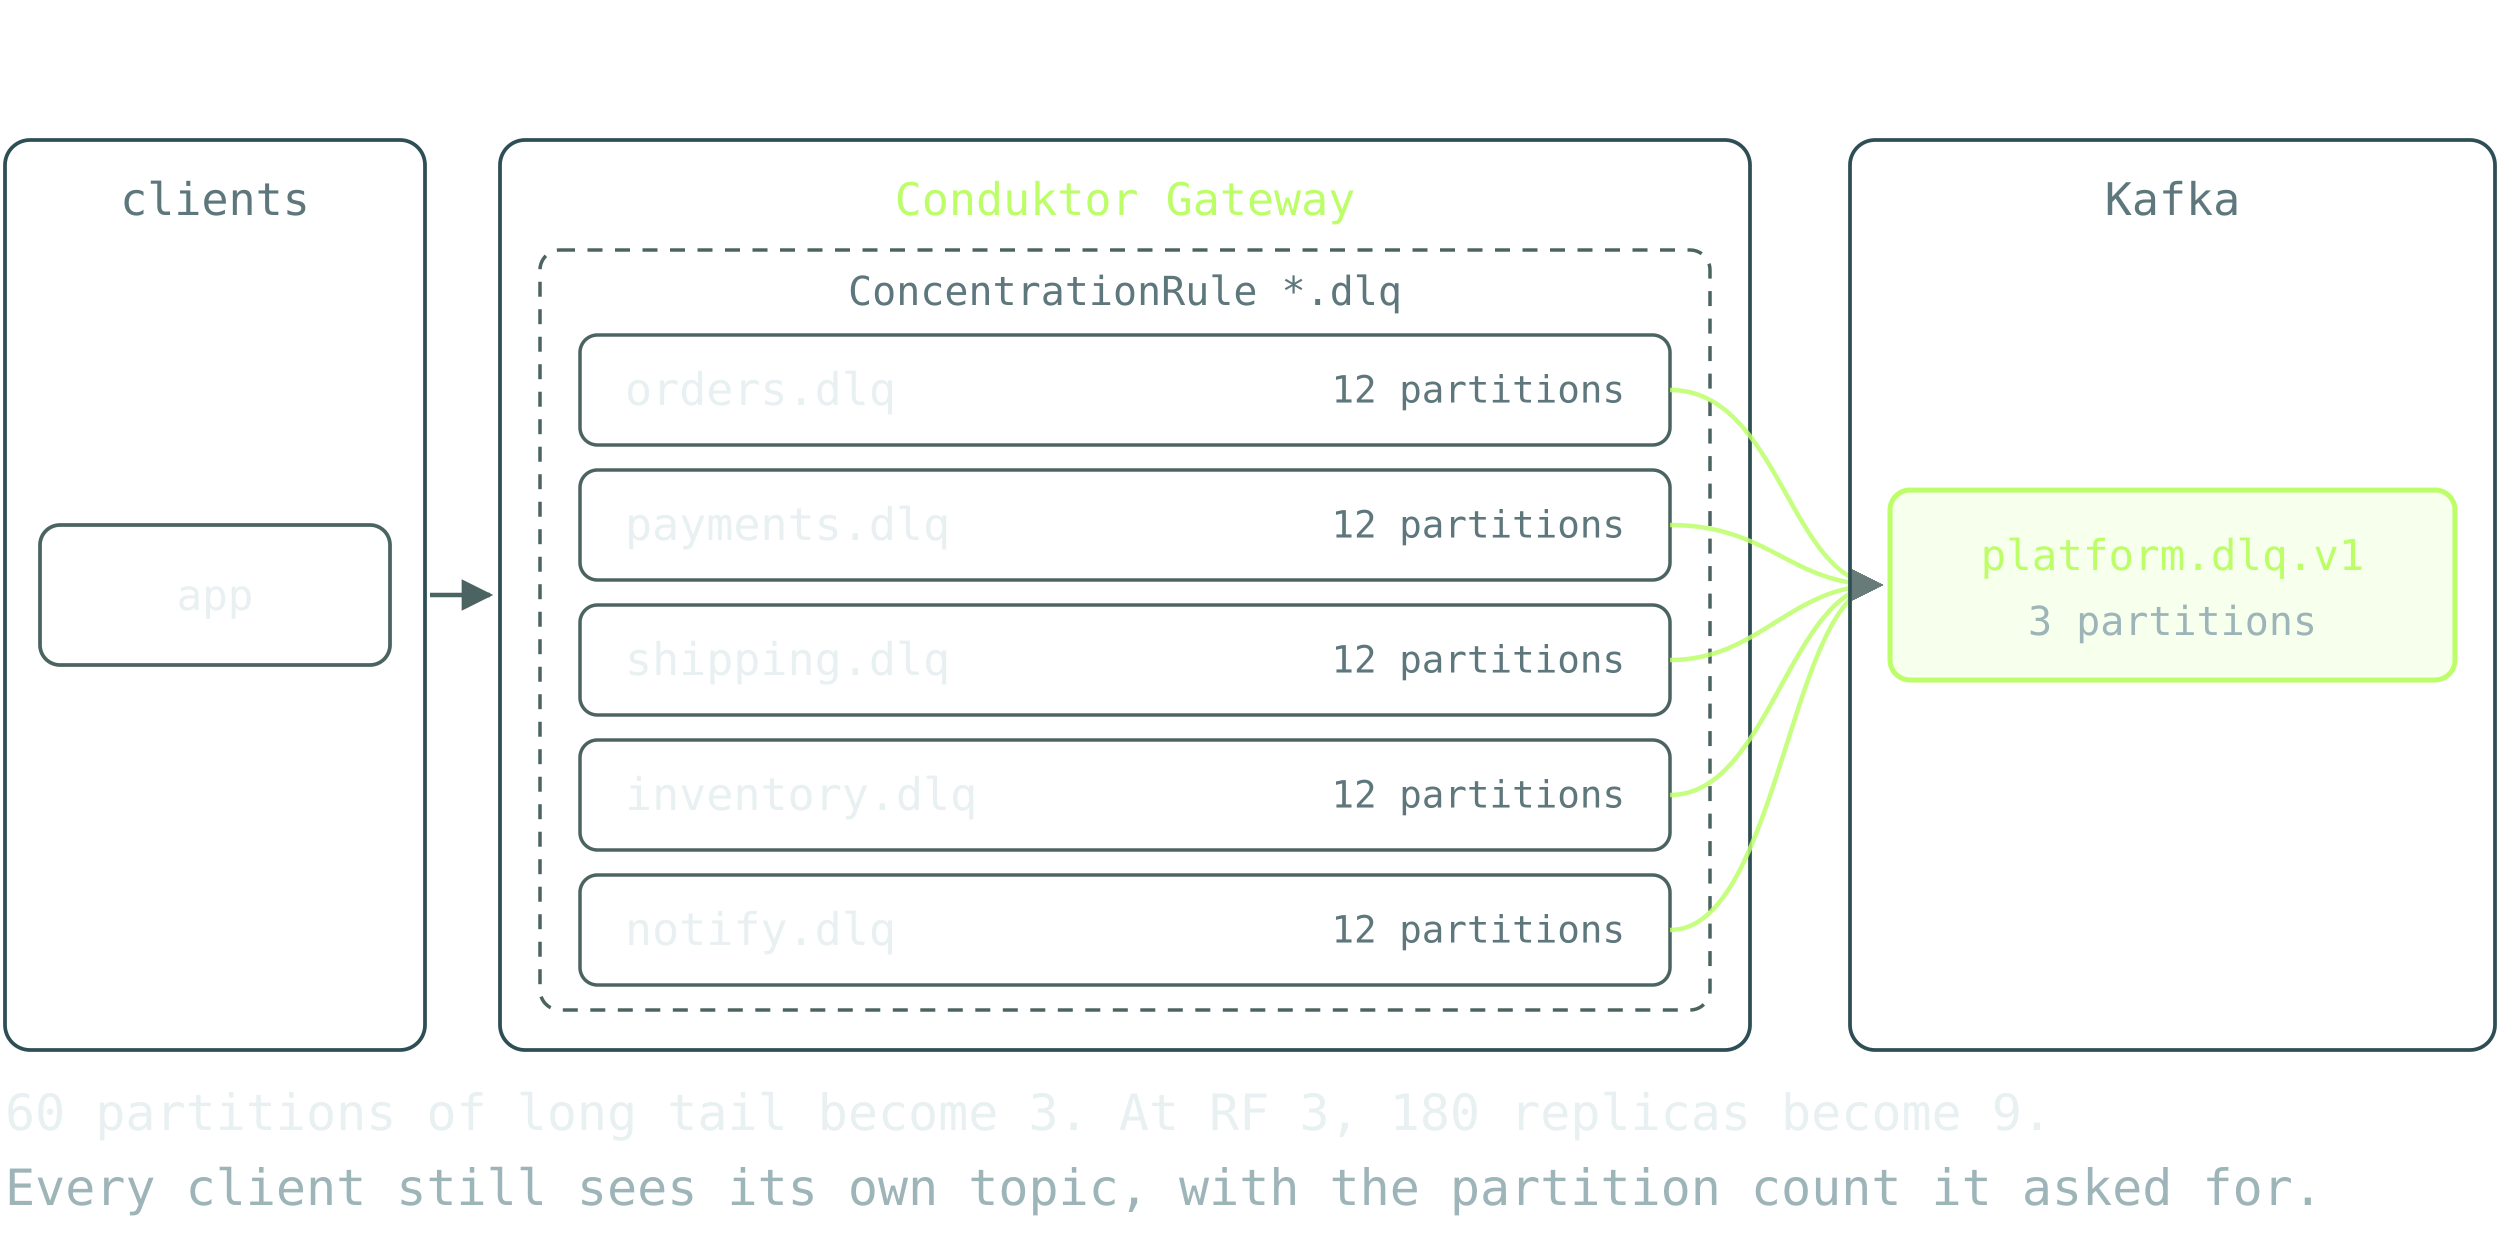
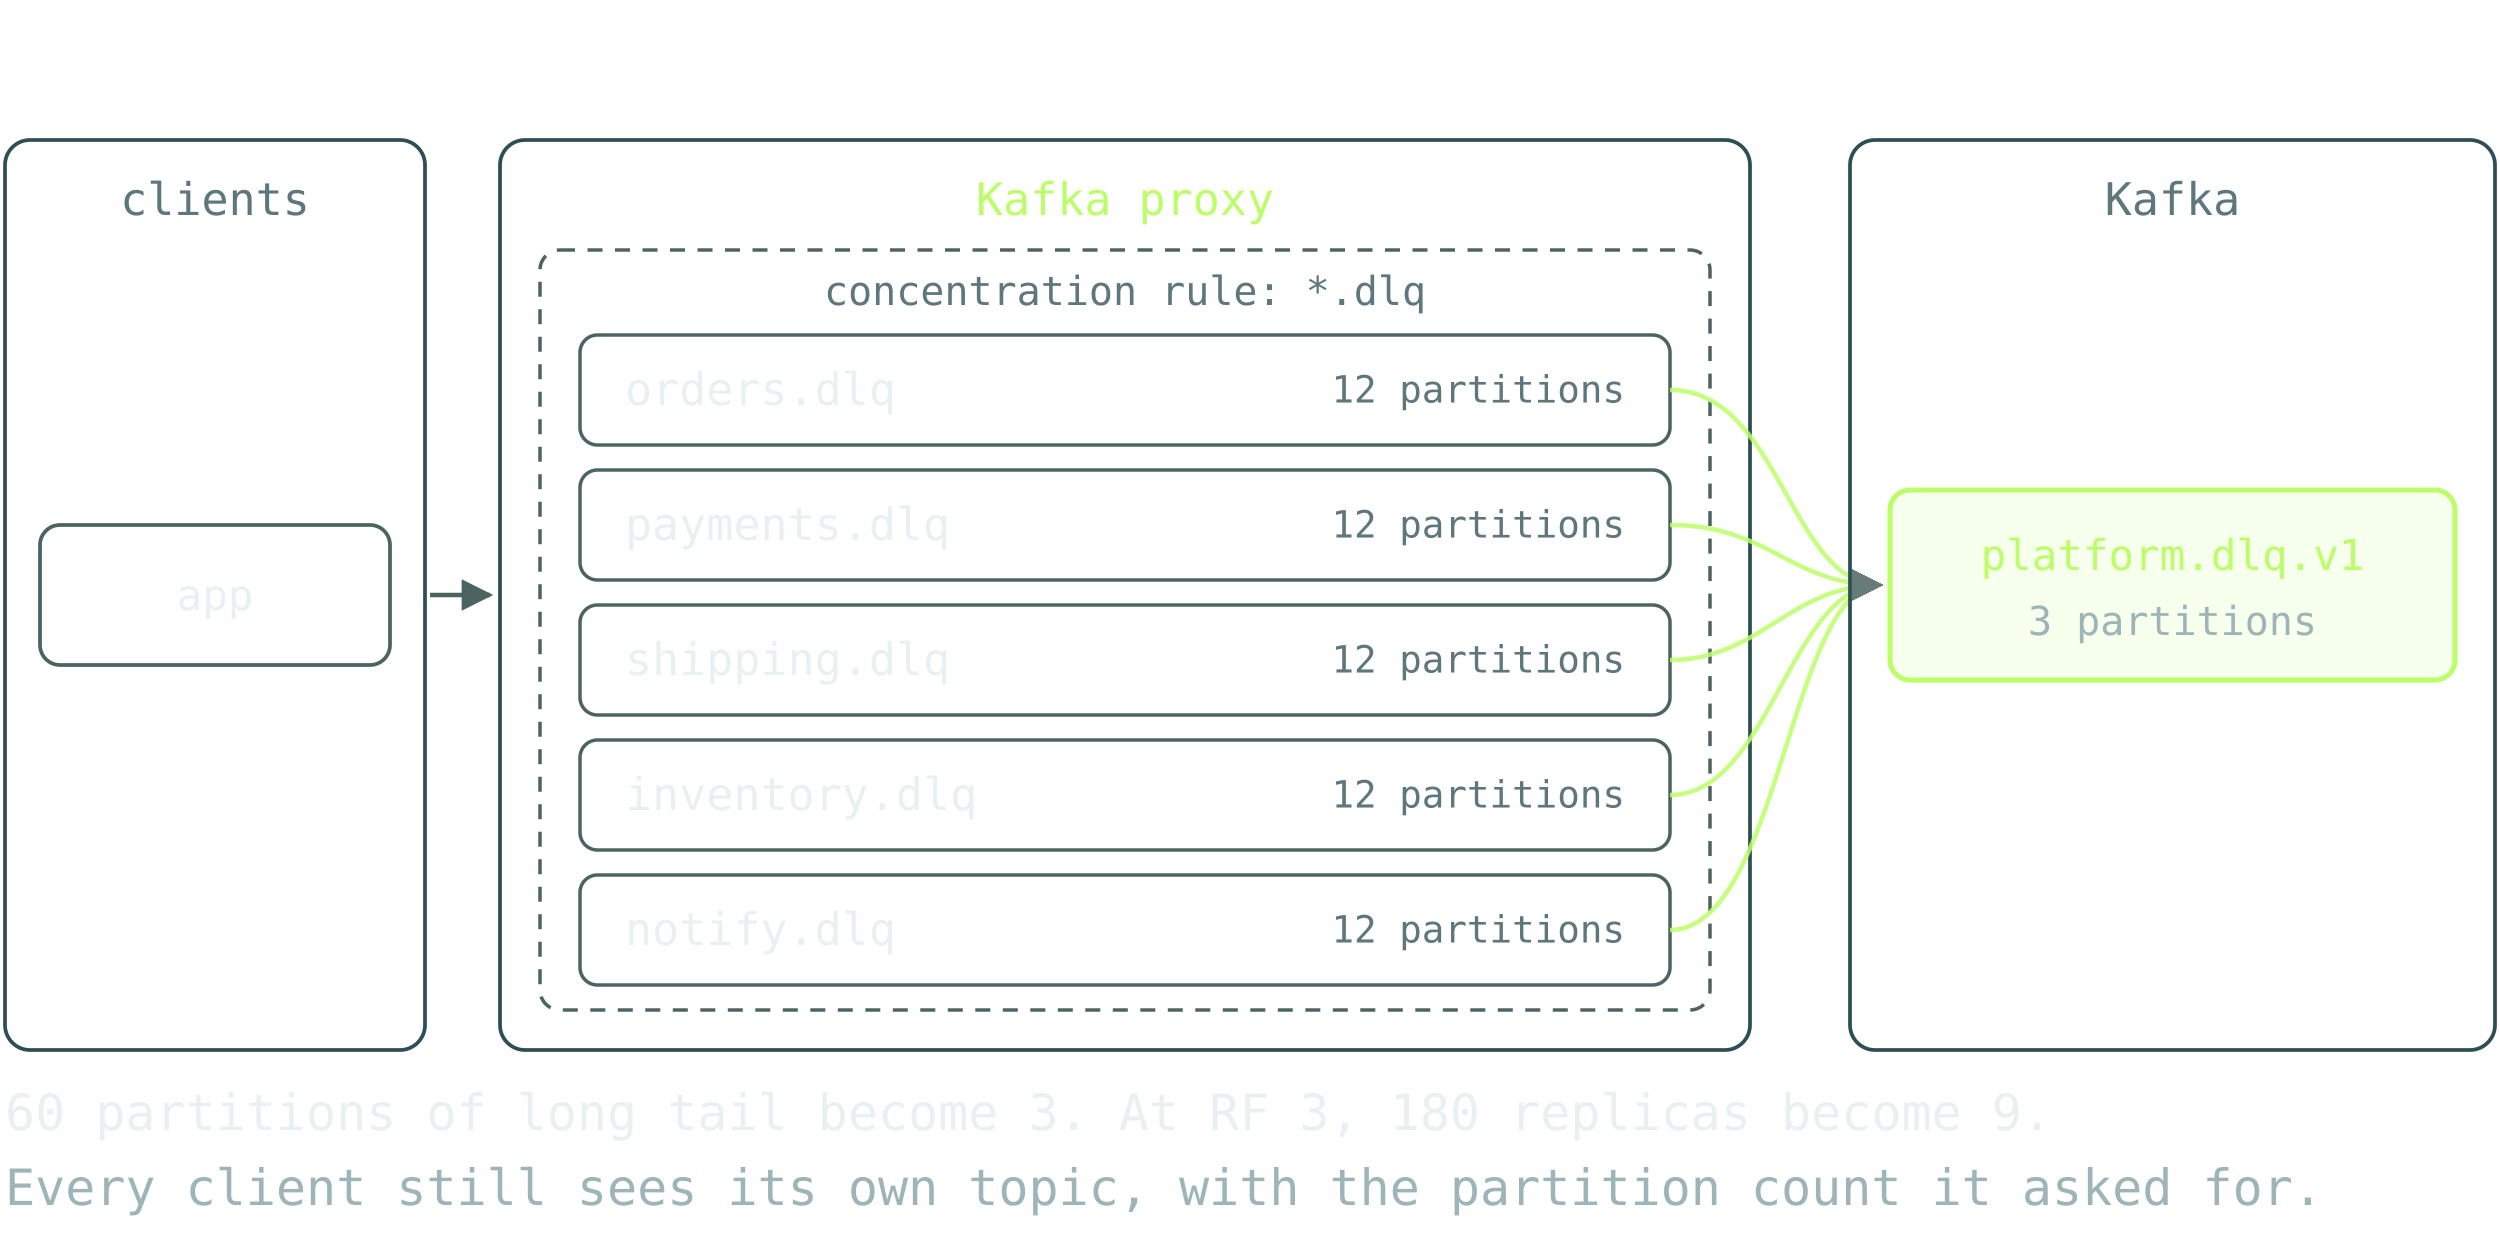
- <svg xmlns="http://www.w3.org/2000/svg" viewBox="0 0 1000 500" role="img" aria-label="Five dead-letter topics of twelve partitions each are presented to clients by the Conduktor Gateway under a concentration rule, and folded behind it onto a single physical topic with three partitions: sixty partitions become three.">
+ <svg xmlns="http://www.w3.org/2000/svg" viewBox="0 0 1000 500" role="img" aria-label="Five dead-letter topics of twelve partitions each are presented to clients by a Kafka proxy under a concentration rule, and folded behind it onto a single physical topic with three partitions: sixty partitions become three.">
  <defs>
    <marker id="cn-arrow" viewBox="0 0 10 10" refX="9" refY="5" markerWidth="7" markerHeight="7" orient="auto-start-reverse">
      <path d="M 0 0 L 10 5 L 0 10 z" fill="#4c6461" />
    </marker>
  </defs>
  <rect x="2" y="56" width="168" height="364" rx="10" fill="none" stroke="#2e4e56" stroke-width="1.5" />
  <text x="86" y="86" text-anchor="middle" font-family="ui-monospace,Menlo,monospace" font-size="18" fill="#5d777c">clients</text>
  <rect x="16" y="210" width="140" height="56" rx="8" fill="none" stroke="#4c6461" stroke-width="1.5" />
  <text x="86" y="244" text-anchor="middle" font-family="ui-monospace,Menlo,monospace" font-size="17" fill="#e8f0f1">app</text>
  <line x1="172" y1="238" x2="196" y2="238" stroke="#4c6461" stroke-width="1.8" marker-end="url(#cn-arrow)" />
  <rect x="200" y="56" width="500" height="364" rx="10" fill="none" stroke="#2e4e56" stroke-width="1.5" />
-   <text x="450" y="86" text-anchor="middle" font-family="ui-monospace,Menlo,monospace" font-size="18" fill="#bcfe68">Conduktor Gateway</text>
+   <text x="450" y="86" text-anchor="middle" font-family="ui-monospace,Menlo,monospace" font-size="18" fill="#bcfe68">Kafka proxy</text>
  <rect x="216" y="100" width="468" height="304" rx="8" fill="none" stroke="#4c6461" stroke-width="1.4" stroke-dasharray="6 5" />
-   <text x="450" y="122" text-anchor="middle" font-family="ui-monospace,Menlo,monospace" font-size="16" fill="#5d777c">ConcentrationRule  *.dlq</text>
+   <text x="450" y="122" text-anchor="middle" font-family="ui-monospace,Menlo,monospace" font-size="16" fill="#5d777c">concentration rule: *.dlq</text>
  <g font-family="ui-monospace,Menlo,monospace">
    <rect x="232" y="134" width="436" height="44" rx="7" fill="none" stroke="#4c6461" stroke-width="1.4" />
    <text x="250" y="162" font-size="18" fill="#e8f0f1">orders.dlq</text>
    <text x="650" y="161" text-anchor="end" font-size="15" fill="#5d777c">12 partitions</text>
    <rect x="232" y="188" width="436" height="44" rx="7" fill="none" stroke="#4c6461" stroke-width="1.4" />
    <text x="250" y="216" font-size="18" fill="#e8f0f1">payments.dlq</text>
    <text x="650" y="215" text-anchor="end" font-size="15" fill="#5d777c">12 partitions</text>
    <rect x="232" y="242" width="436" height="44" rx="7" fill="none" stroke="#4c6461" stroke-width="1.4" />
    <text x="250" y="270" font-size="18" fill="#e8f0f1">shipping.dlq</text>
    <text x="650" y="269" text-anchor="end" font-size="15" fill="#5d777c">12 partitions</text>
    <rect x="232" y="296" width="436" height="44" rx="7" fill="none" stroke="#4c6461" stroke-width="1.4" />
    <text x="250" y="324" font-size="18" fill="#e8f0f1">inventory.dlq</text>
    <text x="650" y="323" text-anchor="end" font-size="15" fill="#5d777c">12 partitions</text>
    <rect x="232" y="350" width="436" height="44" rx="7" fill="none" stroke="#4c6461" stroke-width="1.4" />
    <text x="250" y="378" font-size="18" fill="#e8f0f1">notify.dlq</text>
    <text x="650" y="377" text-anchor="end" font-size="15" fill="#5d777c">12 partitions</text>
  </g>
  <g fill="none" stroke="#bcfe68" stroke-width="1.8" opacity="0.85">
    <path d="M 668 156 C 712 156, 716 234, 752 234" marker-end="url(#cn-arrow)" />
    <path d="M 668 210 C 708 210, 716 234, 752 234" marker-end="url(#cn-arrow)" />
    <path d="M 668 264 C 704 264, 716 234, 752 234" marker-end="url(#cn-arrow)" />
    <path d="M 668 318 C 708 318, 716 234, 752 234" marker-end="url(#cn-arrow)" />
    <path d="M 668 372 C 712 372, 716 234, 752 234" marker-end="url(#cn-arrow)" />
  </g>
  <rect x="740" y="56" width="258" height="364" rx="10" fill="none" stroke="#2e4e56" stroke-width="1.5" />
  <text x="869" y="86" text-anchor="middle" font-family="ui-monospace,Menlo,monospace" font-size="18" fill="#5d777c">Kafka</text>
  <rect x="756" y="196" width="226" height="76" rx="8" fill="rgba(188,254,104,0.12)" stroke="#bcfe68" stroke-width="2" />
  <text x="869" y="228" text-anchor="middle" font-family="ui-monospace,Menlo,monospace" font-size="17" fill="#bcfe68">platform.dlq.v1</text>
  <text x="869" y="254" text-anchor="middle" font-family="ui-monospace,Menlo,monospace" font-size="16" fill="#9db4b8">3 partitions</text>
  <text x="2" y="452" font-family="ui-monospace,Menlo,monospace" font-size="20" fill="#e8f0f1">60 partitions of long tail become 3. At RF 3, 180 replicas become 9.</text>
  <text x="2" y="482" font-family="ui-monospace,Menlo,monospace" font-size="20" fill="#9db4b8">Every client still sees its own topic, with the partition count it asked for.</text>
</svg>
